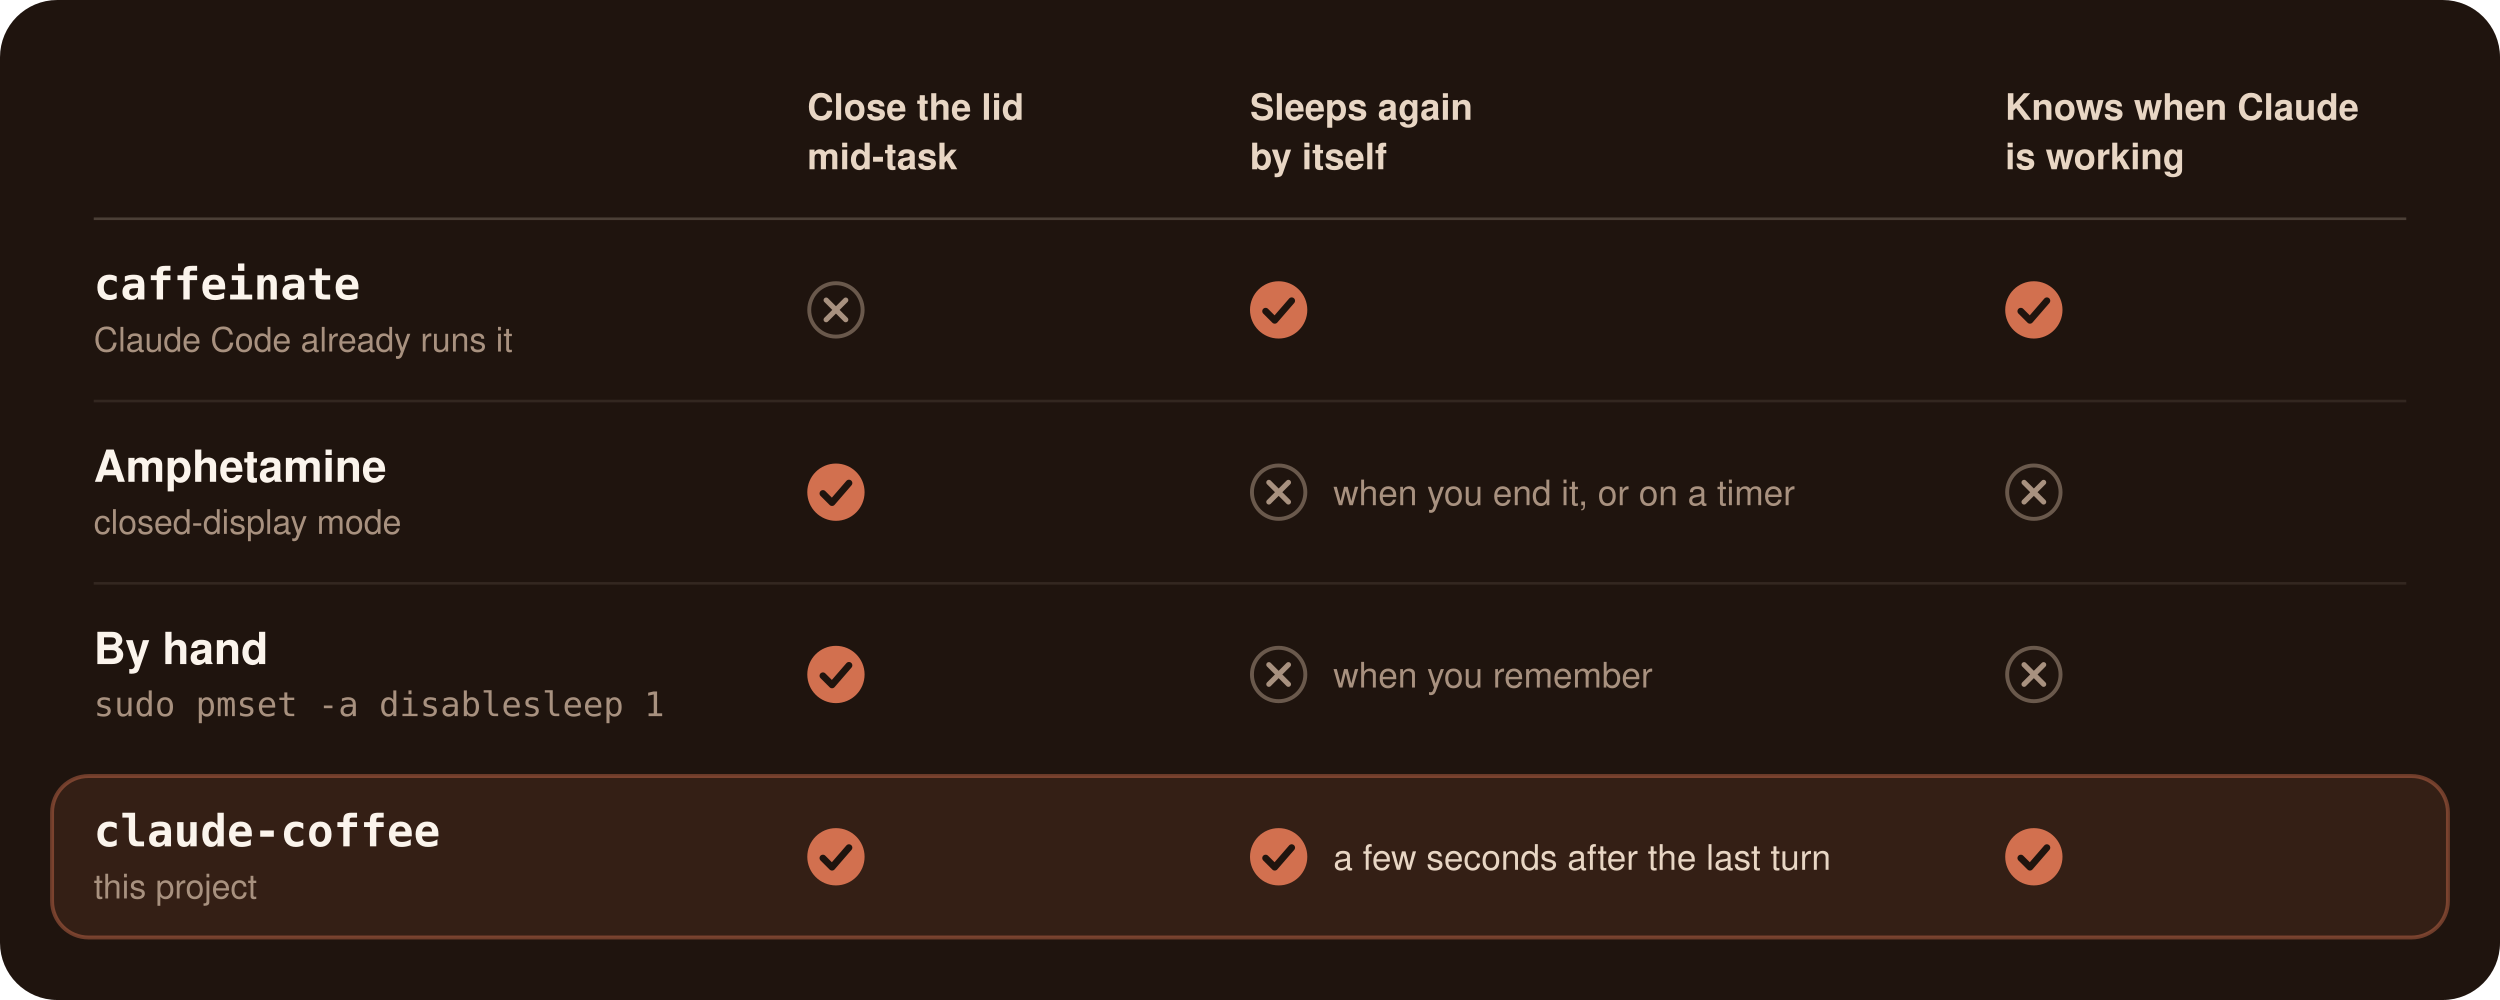
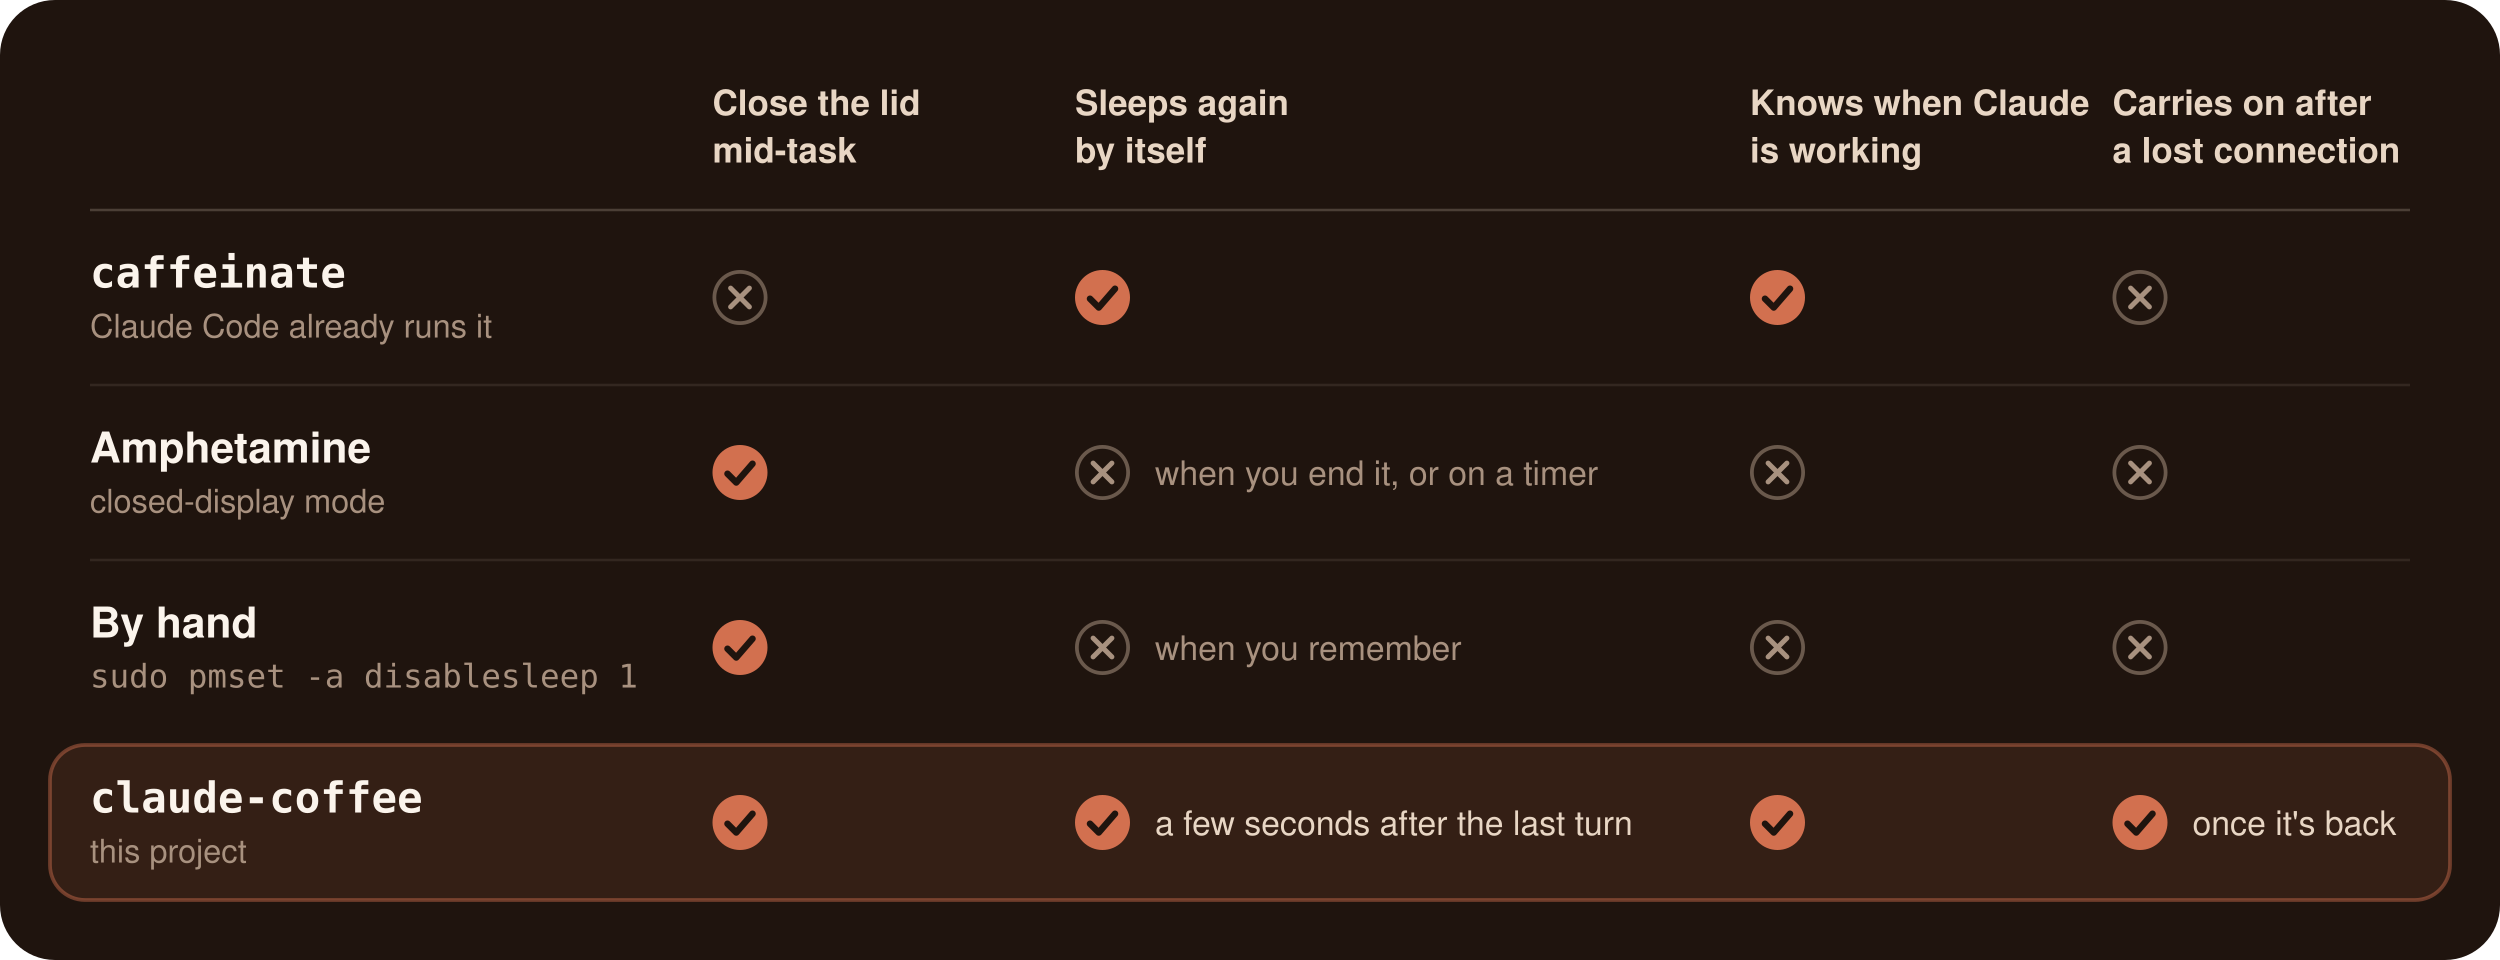
- <svg xmlns="http://www.w3.org/2000/svg" viewBox="0 0 960 384" width="960" height="384" role="img" aria-labelledby="title desc">
+ <svg xmlns="http://www.w3.org/2000/svg" viewBox="0 0 1000 384" width="1000" height="384" role="img" aria-labelledby="title desc">
  <style>
    .sans { font-family: -apple-system, BlinkMacSystemFont, "Segoe UI", Helvetica, Arial, sans-serif; }
    .mono { font-family: ui-monospace, SFMono-Regular, Menlo, Consolas, monospace; }
    .head { font-size: 14px; font-weight: 600; fill: #e8d6c4; }
    .name { font-size: 17px; font-weight: 700; fill: #fbf4ec; }
    .sub  { font-size: 13px; fill: #a8917f; }
    .yes  { font-size: 13.5px; fill: #e8d6c4; }
    .no   { font-size: 13.5px; fill: #a8917f; }
  </style>
  <defs>
    <g id="yes">
      <circle r="11" fill="#d2704f" />
      <path d="M-5 .5 L-1.5 4 L5 -3.5" fill="none" stroke="#1f140e" stroke-width="2.6" stroke-linecap="round" stroke-linejoin="round" />
    </g>
    <g id="no">
      <circle r="10.25" fill="none" stroke="#a8917f" stroke-opacity=".55" stroke-width="1.5" />
      <path d="M-3.75 -3.75 L3.75 3.75 M3.75 -3.75 L-3.75 3.75" stroke="#a8917f" stroke-width="2" stroke-linecap="round" />
    </g>
  </defs>
-   <rect width="960" height="384" rx="22" fill="#1f140e" />
+   <rect width="1000" height="384" rx="22" fill="#1f140e" />
  <g class="sans head">
-     <text x="310" y="46">Close the lid</text>
-     <text x="310" y="65">mid-task</text>
-     <text x="480" y="46">Sleeps again</text>
-     <text x="480" y="65">by itself</text>
-     <text x="770" y="46">Knows when Claude</text>
-     <text x="770" y="65">is working</text>
+     <text x="285" y="46">Close the lid</text>
+     <text x="285" y="65">mid-task</text>
+     <text x="430" y="46">Sleeps again</text>
+     <text x="430" y="65">by itself</text>
+     <text x="700" y="46">Knows when Claude</text>
+     <text x="700" y="65">is working</text>
+     <text x="845" y="46">Carries on after</text>
+     <text x="845" y="65">a lost connection</text>
  </g>
  <g stroke="#e8d6c4" stroke-width="1">
-     <line x1="36" y1="84" x2="924" y2="84" stroke-opacity=".22" />
-     <line x1="36" y1="154" x2="924" y2="154" stroke-opacity=".1" />
-     <line x1="36" y1="224" x2="924" y2="224" stroke-opacity=".1" />
+     <line x1="36" y1="84" x2="964" y2="84" stroke-opacity=".22" />
+     <line x1="36" y1="154" x2="964" y2="154" stroke-opacity=".1" />
+     <line x1="36" y1="224" x2="964" y2="224" stroke-opacity=".1" />
  </g>
  <text x="36" y="115" class="mono name">caffeinate</text>
  <text x="36" y="135" class="sans sub">Claude Code already runs it</text>
-   <use href="#no" x="321" y="119" />
-   <use href="#yes" x="491" y="119" />
-   <use href="#yes" x="781" y="119" />
+   <use href="#no" x="296" y="119" />
+   <use href="#yes" x="441" y="119" />
+   <use href="#yes" x="711" y="119" />
+   <use href="#no" x="856" y="119" />
  <text x="36" y="185" class="sans name">Amphetamine</text>
  <text x="36" y="205" class="sans sub">closed-display mode</text>
-   <use href="#yes" x="321" y="189" />
-   <use href="#no" x="491" y="189" />
-   <text x="512" y="194" class="sans no">when you end it, or on a timer</text>
-   <use href="#no" x="781" y="189" />
+   <use href="#yes" x="296" y="189" />
+   <use href="#no" x="441" y="189" />
+   <text x="462" y="194" class="sans no">when you end it, or on a timer</text>
+   <use href="#no" x="711" y="189" />
+   <use href="#no" x="856" y="189" />
  <text x="36" y="255" class="sans name">By hand</text>
  <text x="36" y="275" class="mono sub">sudo pmset -a disablesleep 1</text>
-   <use href="#yes" x="321" y="259" />
-   <use href="#no" x="491" y="259" />
-   <text x="512" y="264" class="sans no">when you remember</text>
-   <use href="#no" x="781" y="259" />
-   <rect x="20" y="298" width="920" height="62" rx="14" fill="#d2704f" fill-opacity=".12" stroke="#d2704f" stroke-opacity=".45" stroke-width="1.5" />
+   <use href="#yes" x="296" y="259" />
+   <use href="#no" x="441" y="259" />
+   <text x="462" y="264" class="sans no">when you remember</text>
+   <use href="#no" x="711" y="259" />
+   <use href="#no" x="856" y="259" />
+   <rect x="20" y="298" width="960" height="62" rx="14" fill="#d2704f" fill-opacity=".12" stroke="#d2704f" stroke-opacity=".45" stroke-width="1.5" />
  <text x="36" y="325" class="mono name">claude-coffee</text>
  <text x="36" y="345" class="sans sub">this project</text>
-   <use href="#yes" x="321" y="329" />
-   <use href="#yes" x="491" y="329" />
-   <text x="512" y="334" class="sans yes">a few seconds after the last turn</text>
-   <use href="#yes" x="781" y="329" />
+   <use href="#yes" x="296" y="329" />
+   <use href="#yes" x="441" y="329" />
+   <text x="462" y="334" class="sans yes">a few seconds after the last turn</text>
+   <use href="#yes" x="711" y="329" />
+   <use href="#yes" x="856" y="329" />
+   <text x="877" y="334" class="sans yes">once it's back</text>
</svg>
